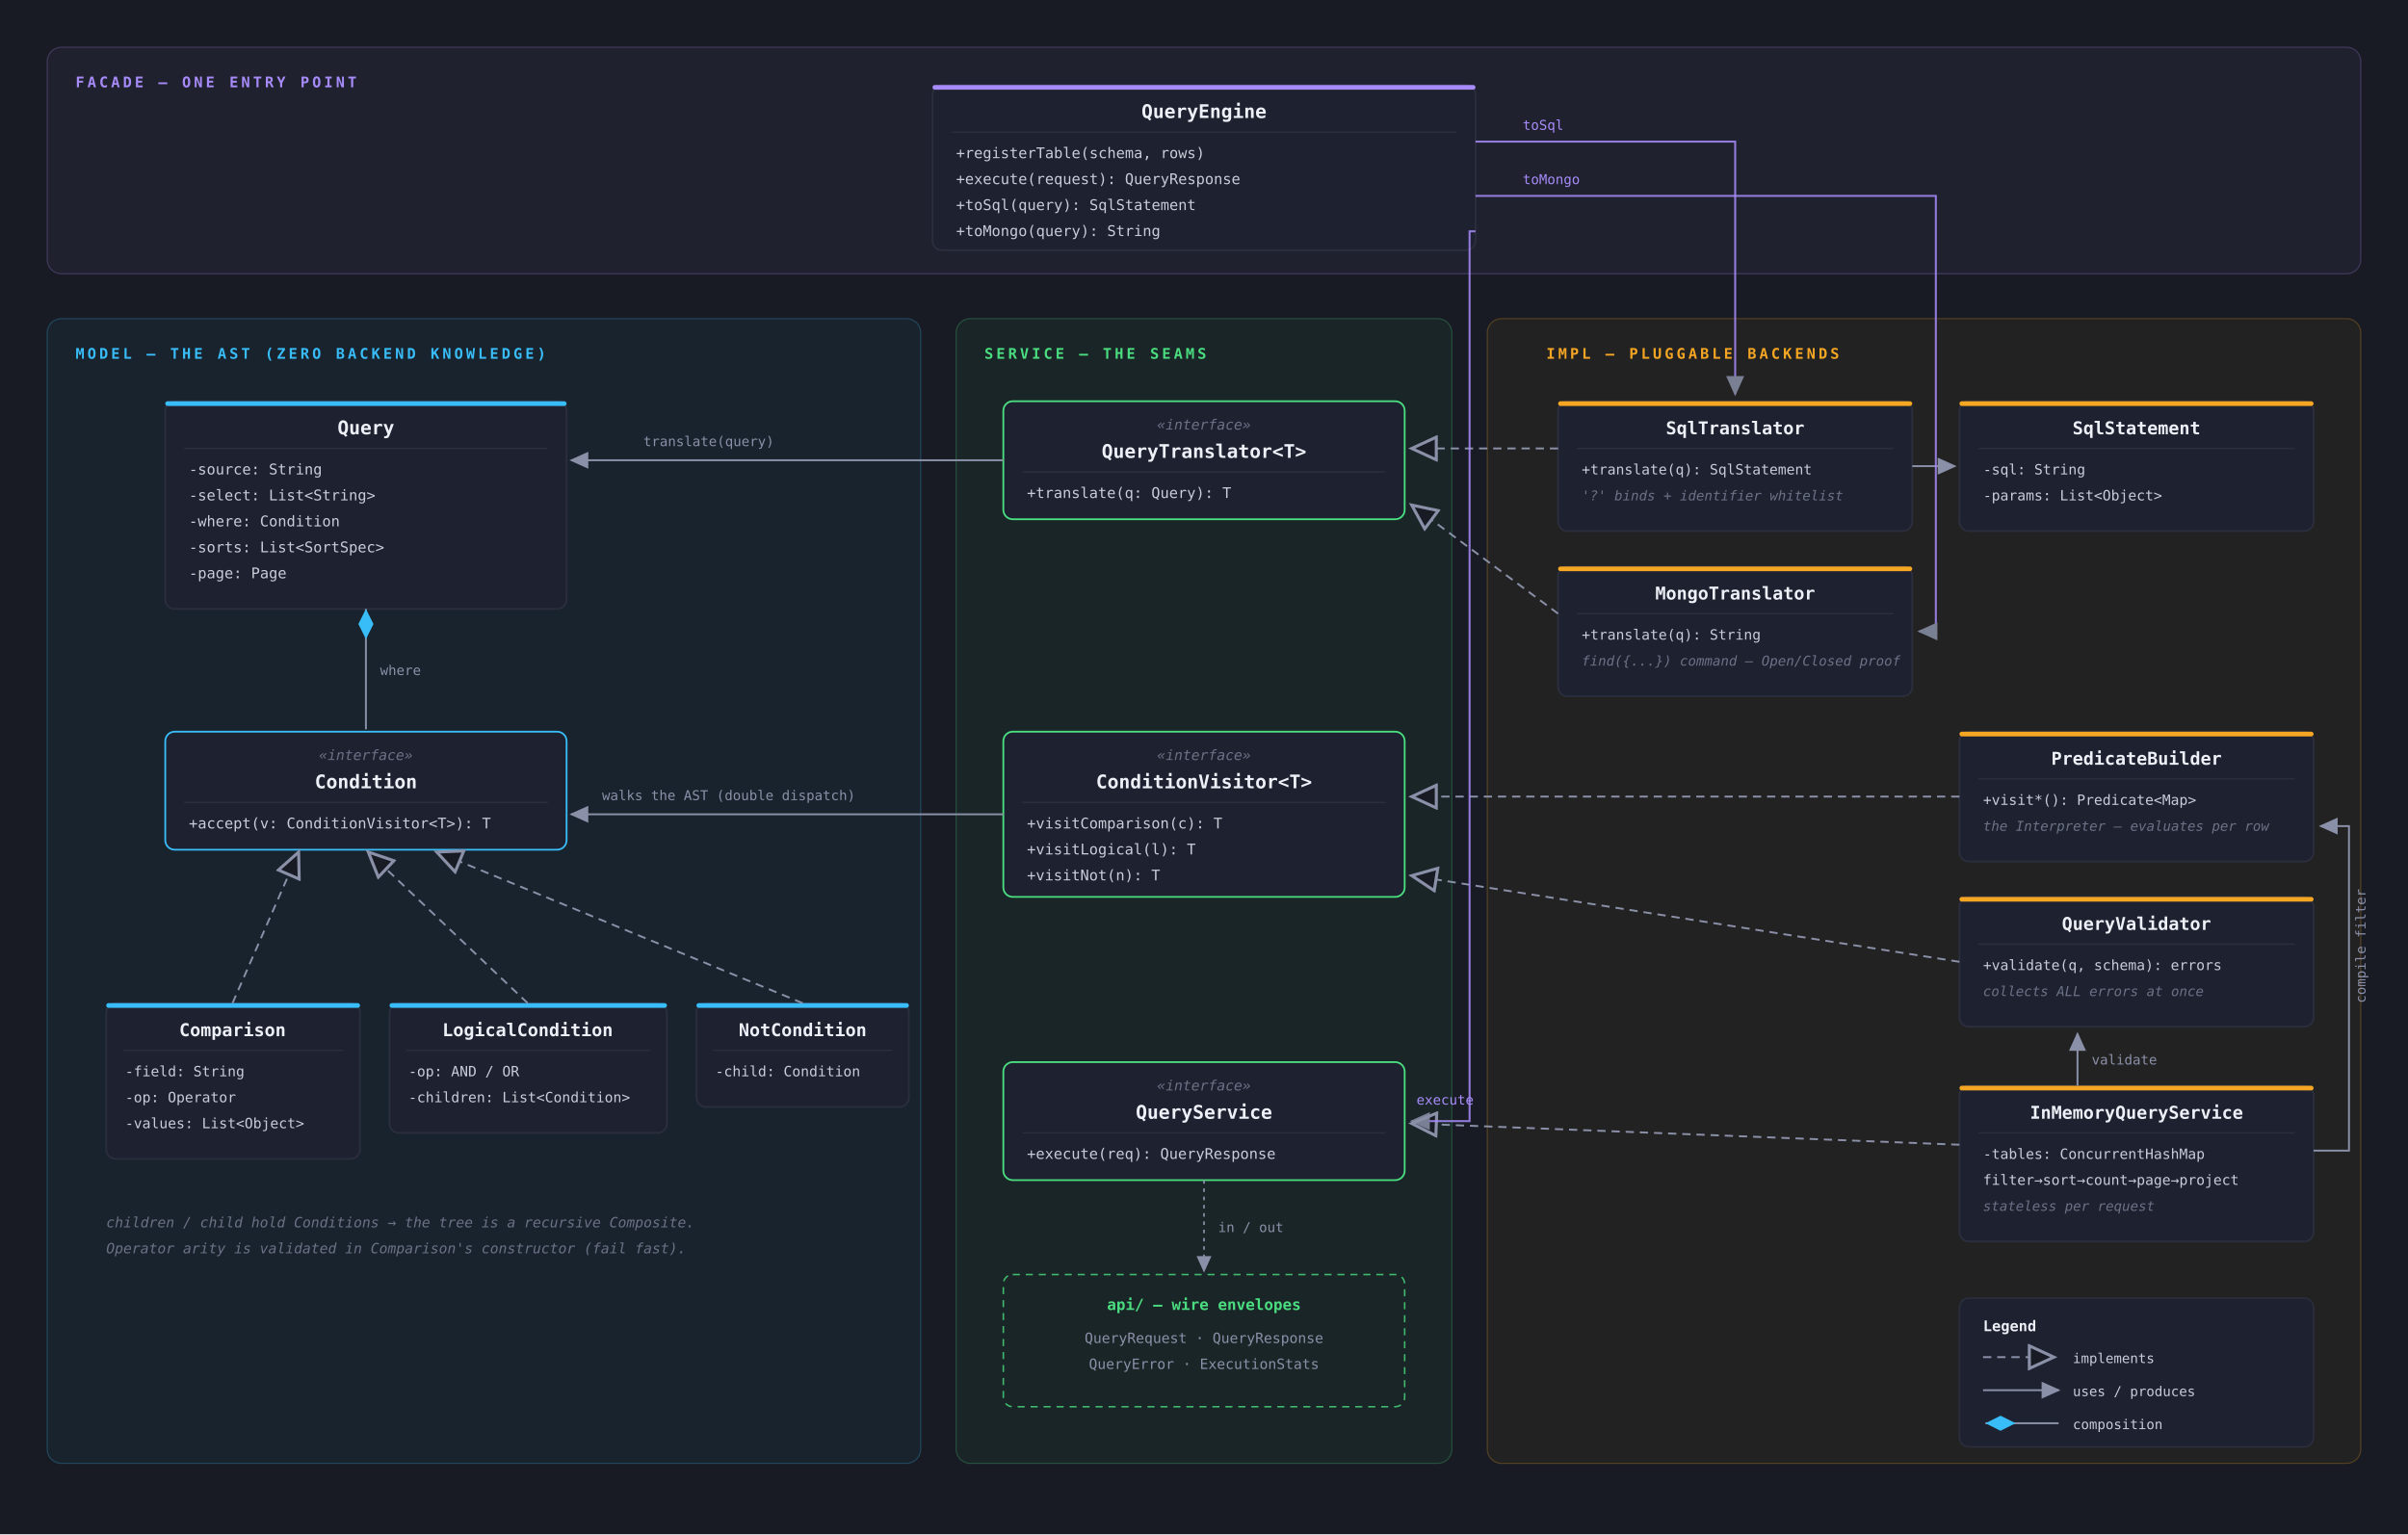
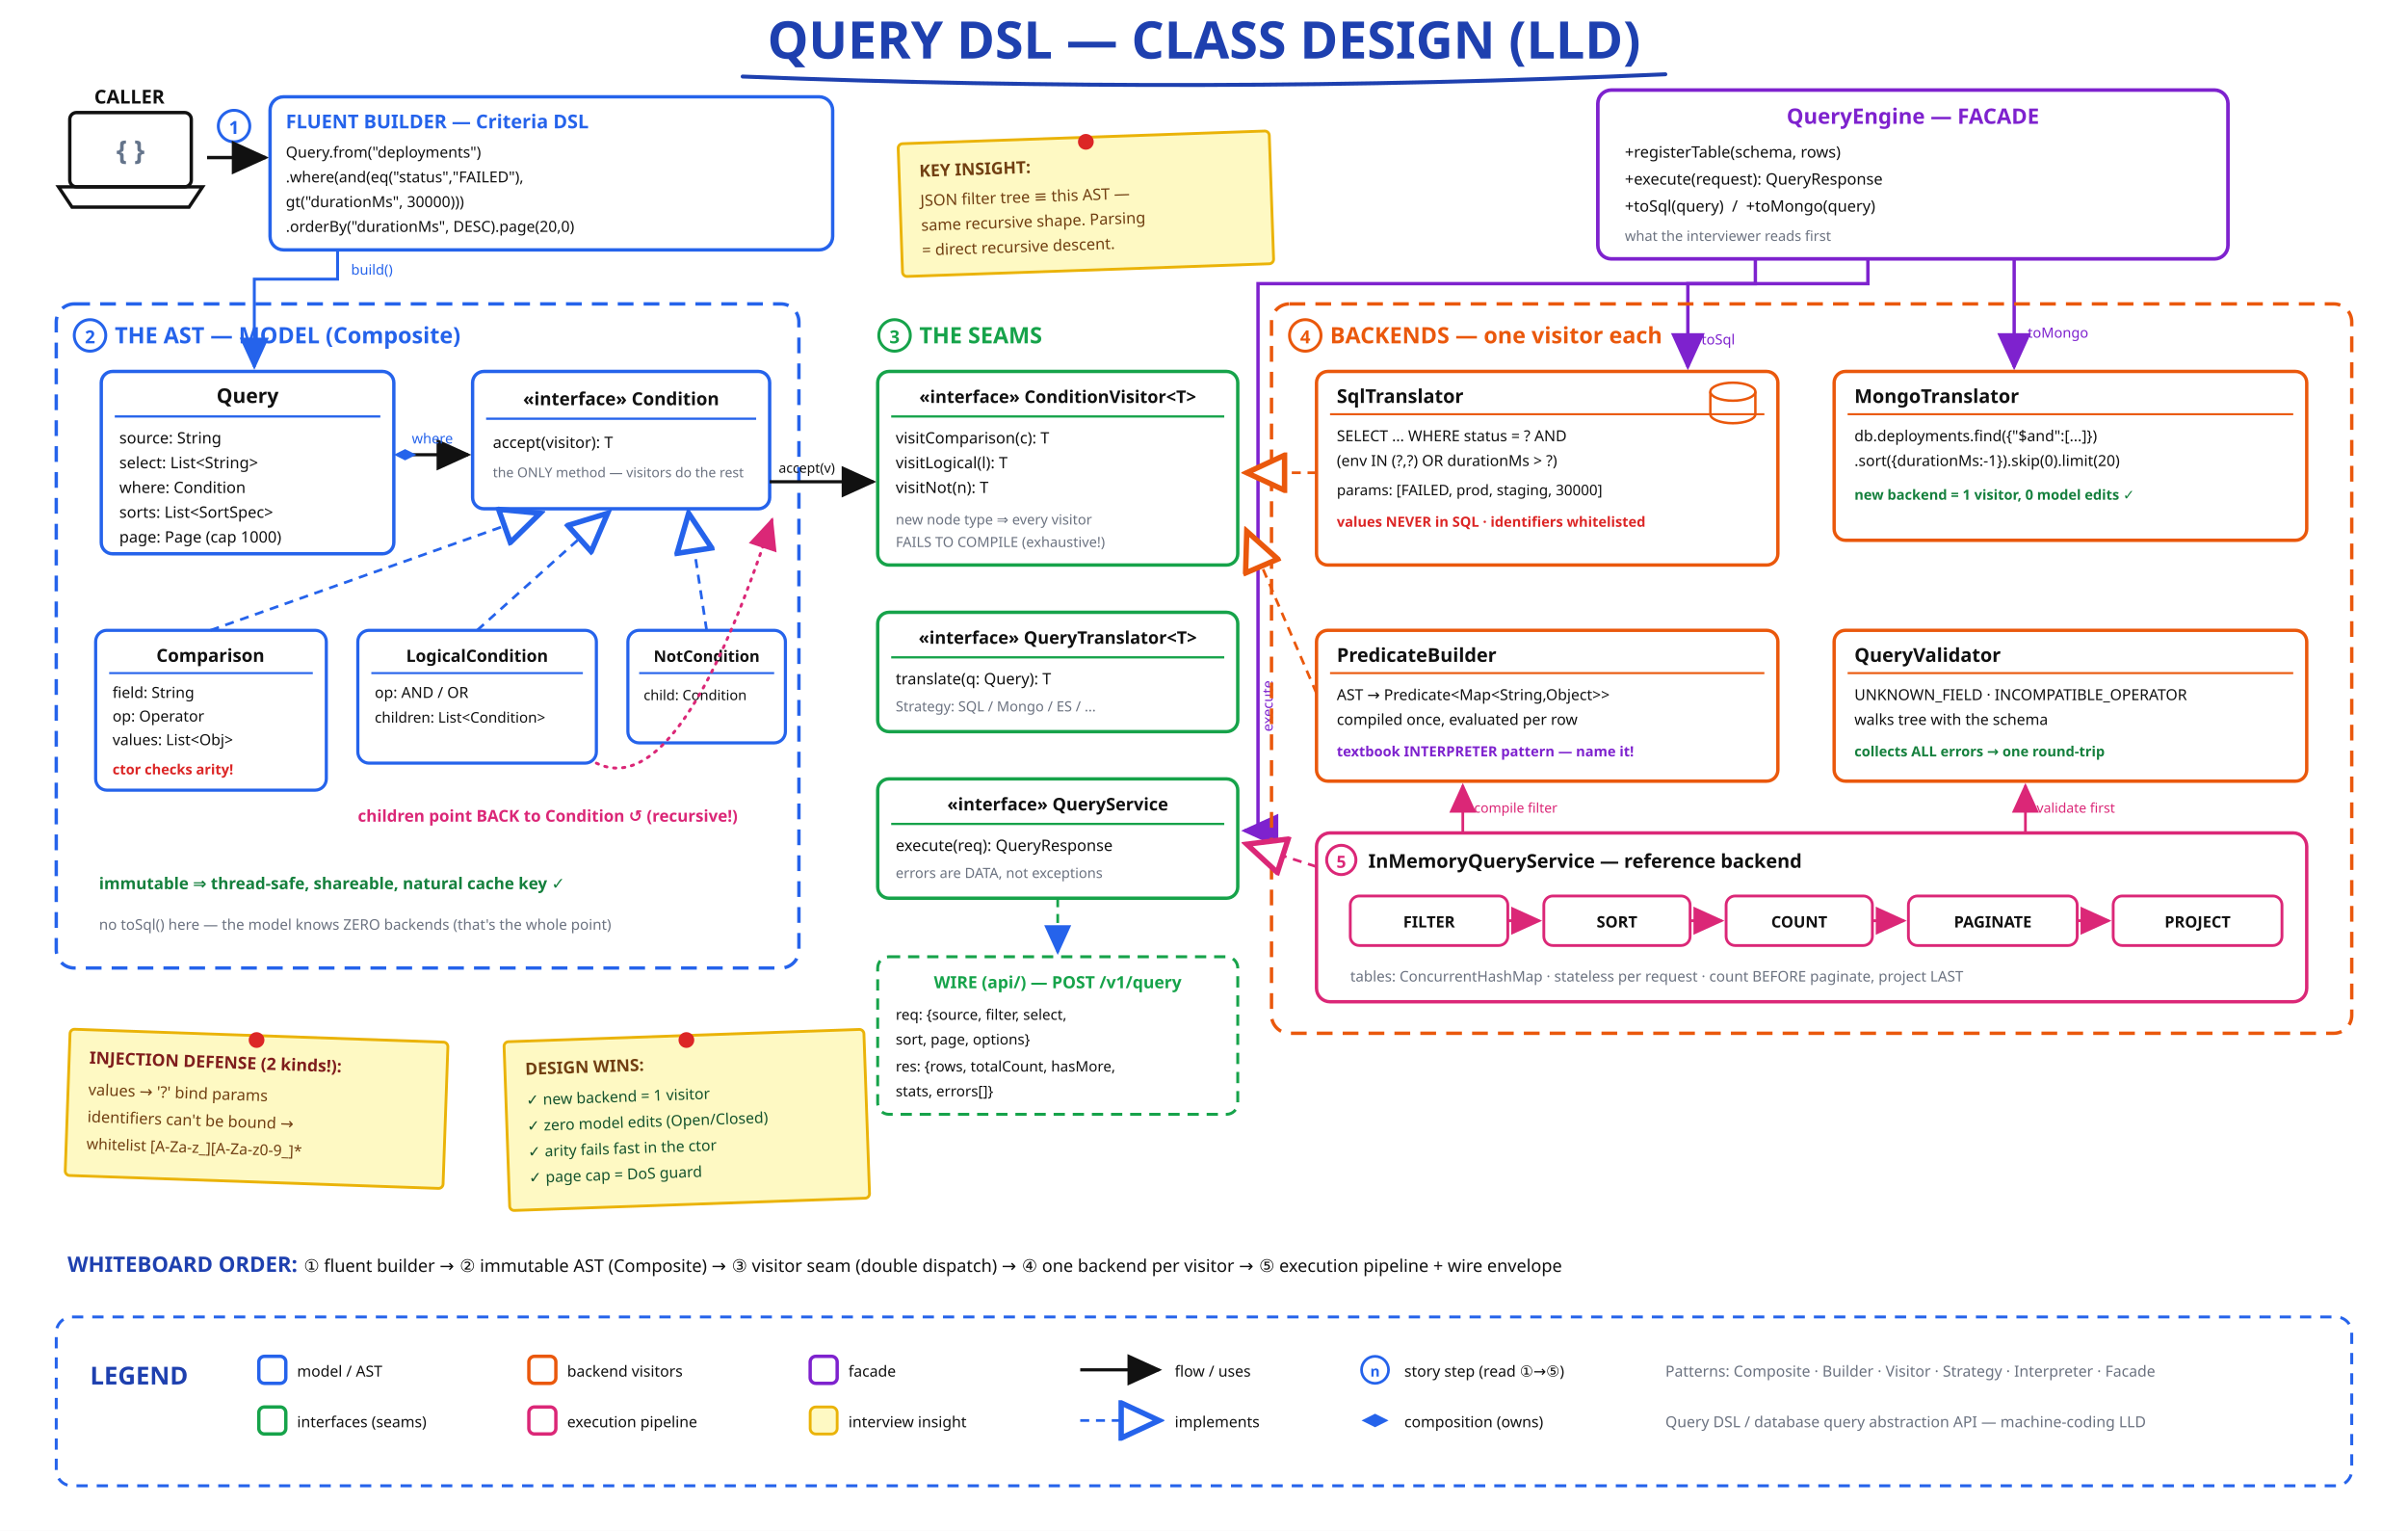
- <svg xmlns="http://www.w3.org/2000/svg" width="2040" height="1300" viewBox="0 0 2040 1300" font-family="Menlo, 'JetBrains Mono', monospace">
+ <svg xmlns="http://www.w3.org/2000/svg" width="2140" height="1360" viewBox="0 0 2140 1360">
  <defs>
-     <marker id="arrow" markerWidth="11" markerHeight="9" refX="9" refY="4.5" orient="auto">
-       <path d="M0,0 L10,4.5 L0,9 z" fill="#8a90a8" />
-     </marker>
-     <marker id="tri" markerWidth="16" markerHeight="14" refX="14" refY="7" orient="auto">
-       <path d="M1,1 L14,7 L1,13 z" fill="#181b23" stroke="#8a90a8" stroke-width="1.6" />
-     </marker>
-     <marker id="diamond" markerWidth="18" markerHeight="10" refX="1" refY="5" orient="auto">
-       <path d="M1,5 L9,1 L17,5 L9,9 z" fill="#38bdf8" />
+     <marker id="ah" markerWidth="12" markerHeight="10" refX="10" refY="5" orient="auto">
+       <path d="M0,0 L11,5 L0,10 z" fill="#111" />
+     </marker>
+     <marker id="ahb" markerWidth="12" markerHeight="10" refX="10" refY="5" orient="auto">
+       <path d="M0,0 L11,5 L0,10 z" fill="#2563eb" />
+     </marker>
+     <marker id="aho" markerWidth="12" markerHeight="10" refX="10" refY="5" orient="auto">
+       <path d="M0,0 L11,5 L0,10 z" fill="#ea580c" />
+     </marker>
+     <marker id="ahp" markerWidth="12" markerHeight="10" refX="10" refY="5" orient="auto">
+       <path d="M0,0 L11,5 L0,10 z" fill="#db2777" />
+     </marker>
+     <marker id="ahv" markerWidth="12" markerHeight="10" refX="10" refY="5" orient="auto">
+       <path d="M0,0 L11,5 L0,10 z" fill="#7e22ce" />
+     </marker>
+     <marker id="trib" markerWidth="17" markerHeight="15" refX="15" refY="7.5" orient="auto">
+       <path d="M1,1 L15,7.5 L1,14 z" fill="#fff" stroke="#2563eb" stroke-width="2" />
+     </marker>
+     <marker id="trio" markerWidth="17" markerHeight="15" refX="15" refY="7.5" orient="auto">
+       <path d="M1,1 L15,7.5 L1,14 z" fill="#fff" stroke="#ea580c" stroke-width="2" />
+     </marker>
+     <marker id="trip" markerWidth="17" markerHeight="15" refX="15" refY="7.5" orient="auto">
+       <path d="M1,1 L15,7.5 L1,14 z" fill="#fff" stroke="#db2777" stroke-width="2" />
    </marker>
  </defs>
-   <rect width="2040" height="1300" fill="#181b23" />
-   <rect x="40" y="40" width="1960" height="192" rx="12" fill="rgba(167,139,250,0.055)" stroke="rgba(167,139,250,0.25)" />
-   <text x="64" y="74" font-size="12.5" fill="#a78bfa" letter-spacing="2.5" font-weight="bold">FACADE — ONE ENTRY POINT</text>
-   <rect x="40" y="270" width="740" height="970" rx="12" fill="rgba(56,189,248,0.05)" stroke="rgba(56,189,248,0.25)" />
-   <text x="64" y="304" font-size="12.5" fill="#38bdf8" letter-spacing="2.5" font-weight="bold">MODEL — THE AST (ZERO BACKEND KNOWLEDGE)</text>
-   <rect x="810" y="270" width="420" height="970" rx="12" fill="rgba(74,222,128,0.05)" stroke="rgba(74,222,128,0.25)" />
-   <text x="834" y="304" font-size="12.5" fill="#4ade80" letter-spacing="2.5" font-weight="bold">SERVICE — THE SEAMS</text>
-   <rect x="1260" y="270" width="740" height="970" rx="12" fill="rgba(245,166,35,0.05)" stroke="rgba(245,166,35,0.25)" />
-   <text x="1310" y="304" font-size="12.5" fill="#f5a623" letter-spacing="2.5" font-weight="bold">IMPL — PLUGGABLE BACKENDS</text>
-   <g>
-     <rect x="790" y="72" width="460" height="140" rx="8" fill="#1e2130" stroke="#2a2e3d" stroke-width="1.5" />
-     <rect x="790" y="72" width="460" height="4" rx="2" fill="#a78bfa" />
-     <text x="1020" y="100" font-size="16" fill="#edf0f7" font-weight="bold" text-anchor="middle">QueryEngine</text>
-     <line x1="806" y1="112" x2="1234" y2="112" stroke="#2a2e3d" stroke-width="1.2" />
-     <text x="810" y="134" font-size="12.5" fill="#c9cdd8">+registerTable(schema, rows)</text>
-     <text x="810" y="156" font-size="12.5" fill="#c9cdd8">+execute(request): QueryResponse</text>
-     <text x="810" y="178" font-size="12.5" fill="#c9cdd8">+toSql(query): SqlStatement</text>
-     <text x="810" y="200" font-size="12.5" fill="#c9cdd8">+toMongo(query): String</text>
-   </g>
-   <g>
-     <rect x="140" y="340" width="340" height="176" rx="8" fill="#1e2130" stroke="#2a2e3d" stroke-width="1.5" />
-     <rect x="140" y="340" width="340" height="4" rx="2" fill="#38bdf8" />
-     <text x="310" y="368" font-size="16" fill="#edf0f7" font-weight="bold" text-anchor="middle">Query</text>
-     <line x1="156" y1="380" x2="464" y2="380" stroke="#2a2e3d" stroke-width="1.2" />
-     <text x="160" y="402" font-size="12.5" fill="#c9cdd8">-source: String</text>
-     <text x="160" y="424" font-size="12.5" fill="#c9cdd8">-select: List&lt;String&gt;</text>
-     <text x="160" y="446" font-size="12.5" fill="#c9cdd8">-where: Condition</text>
-     <text x="160" y="468" font-size="12.5" fill="#c9cdd8">-sorts: List&lt;SortSpec&gt;</text>
-     <text x="160" y="490" font-size="12.5" fill="#c9cdd8">-page: Page</text>
-   </g>
-   <g>
-     <rect x="140" y="620" width="340" height="100" rx="8" fill="#1e2130" stroke="#38bdf8" stroke-width="1.5" />
-     <text x="310" y="644" font-size="12" fill="#6c7186" font-style="italic" text-anchor="middle">«interface»</text>
-     <text x="310" y="668" font-size="16" fill="#edf0f7" font-weight="bold" text-anchor="middle">Condition</text>
-     <line x1="156" y1="680" x2="464" y2="680" stroke="#2a2e3d" stroke-width="1.2" />
-     <text x="160" y="702" font-size="12.5" fill="#c9cdd8">+accept(v: ConditionVisitor&lt;T&gt;): T</text>
-   </g>
-   <path d="M310,516 L310,618" stroke="#8a90a8" stroke-width="1.6" fill="none" marker-start="url(#diamond)" />
-   <text x="322" y="572" font-size="11.5" fill="#8a90a8">where</text>
-   <g>
-     <rect x="90" y="850" width="215" height="132" rx="8" fill="#1e2130" stroke="#2a2e3d" stroke-width="1.5" />
-     <rect x="90" y="850" width="215" height="4" rx="2" fill="#38bdf8" />
-     <text x="197" y="878" font-size="15" fill="#edf0f7" font-weight="bold" text-anchor="middle">Comparison</text>
-     <line x1="104" y1="890" x2="291" y2="890" stroke="#2a2e3d" stroke-width="1.2" />
-     <text x="106" y="912" font-size="12" fill="#c9cdd8">-field: String</text>
-     <text x="106" y="934" font-size="12" fill="#c9cdd8">-op: Operator</text>
-     <text x="106" y="956" font-size="12" fill="#c9cdd8">-values: List&lt;Object&gt;</text>
-   </g>
-   <g>
-     <rect x="330" y="850" width="235" height="110" rx="8" fill="#1e2130" stroke="#2a2e3d" stroke-width="1.5" />
-     <rect x="330" y="850" width="235" height="4" rx="2" fill="#38bdf8" />
-     <text x="447" y="878" font-size="15" fill="#edf0f7" font-weight="bold" text-anchor="middle">LogicalCondition</text>
-     <line x1="344" y1="890" x2="551" y2="890" stroke="#2a2e3d" stroke-width="1.2" />
-     <text x="346" y="912" font-size="12" fill="#c9cdd8">-op: AND / OR</text>
-     <text x="346" y="934" font-size="12" fill="#c9cdd8">-children: List&lt;Condition&gt;</text>
-   </g>
-   <g>
-     <rect x="590" y="850" width="180" height="88" rx="8" fill="#1e2130" stroke="#2a2e3d" stroke-width="1.5" />
-     <rect x="590" y="850" width="180" height="4" rx="2" fill="#38bdf8" />
-     <text x="680" y="878" font-size="15" fill="#edf0f7" font-weight="bold" text-anchor="middle">NotCondition</text>
-     <line x1="604" y1="890" x2="756" y2="890" stroke="#2a2e3d" stroke-width="1.2" />
-     <text x="606" y="912" font-size="12" fill="#c9cdd8">-child: Condition</text>
-   </g>
-   <path d="M197,850 L253,722" stroke="#8a90a8" stroke-width="1.6" stroke-dasharray="7,5" fill="none" marker-end="url(#tri)" />
-   <path d="M447,850 L312,722" stroke="#8a90a8" stroke-width="1.6" stroke-dasharray="7,5" fill="none" marker-end="url(#tri)" />
-   <path d="M680,850 L370,722" stroke="#8a90a8" stroke-width="1.6" stroke-dasharray="7,5" fill="none" marker-end="url(#tri)" />
-   <text x="90" y="1040" font-size="12" fill="#6c7186" font-style="italic">children / child hold Conditions → the tree is a recursive Composite.</text>
-   <text x="90" y="1062" font-size="12" fill="#6c7186" font-style="italic">Operator arity is validated in Comparison's constructor (fail fast).</text>
-   <g>
-     <rect x="850" y="340" width="340" height="100" rx="8" fill="#1e2130" stroke="#4ade80" stroke-width="1.5" />
-     <text x="1020" y="364" font-size="12" fill="#6c7186" font-style="italic" text-anchor="middle">«interface»</text>
-     <text x="1020" y="388" font-size="16" fill="#edf0f7" font-weight="bold" text-anchor="middle">QueryTranslator&lt;T&gt;</text>
-     <line x1="866" y1="400" x2="1174" y2="400" stroke="#2a2e3d" stroke-width="1.2" />
-     <text x="870" y="422" font-size="12.5" fill="#c9cdd8">+translate(q: Query): T</text>
-   </g>
-   <g>
-     <rect x="850" y="620" width="340" height="140" rx="8" fill="#1e2130" stroke="#4ade80" stroke-width="1.5" />
-     <text x="1020" y="644" font-size="12" fill="#6c7186" font-style="italic" text-anchor="middle">«interface»</text>
-     <text x="1020" y="668" font-size="16" fill="#edf0f7" font-weight="bold" text-anchor="middle">ConditionVisitor&lt;T&gt;</text>
-     <line x1="866" y1="680" x2="1174" y2="680" stroke="#2a2e3d" stroke-width="1.2" />
-     <text x="870" y="702" font-size="12.5" fill="#c9cdd8">+visitComparison(c): T</text>
-     <text x="870" y="724" font-size="12.5" fill="#c9cdd8">+visitLogical(l): T</text>
-     <text x="870" y="746" font-size="12.5" fill="#c9cdd8">+visitNot(n): T</text>
-   </g>
-   <g>
-     <rect x="850" y="900" width="340" height="100" rx="8" fill="#1e2130" stroke="#4ade80" stroke-width="1.5" />
-     <text x="1020" y="924" font-size="12" fill="#6c7186" font-style="italic" text-anchor="middle">«interface»</text>
-     <text x="1020" y="948" font-size="16" fill="#edf0f7" font-weight="bold" text-anchor="middle">QueryService</text>
-     <line x1="866" y1="960" x2="1174" y2="960" stroke="#2a2e3d" stroke-width="1.2" />
-     <text x="870" y="982" font-size="12.5" fill="#c9cdd8">+execute(req): QueryResponse</text>
-   </g>
-   <g>
-     <rect x="850" y="1080" width="340" height="112" rx="8" fill="none" stroke="#4ade80" stroke-width="1.3" stroke-dasharray="6,5" opacity="0.8" />
-     <text x="1020" y="1110" font-size="13" fill="#4ade80" text-anchor="middle" font-weight="bold">api/ — wire envelopes</text>
-     <text x="1020" y="1138" font-size="12" fill="#8a90a8" text-anchor="middle">QueryRequest · QueryResponse</text>
-     <text x="1020" y="1160" font-size="12" fill="#8a90a8" text-anchor="middle">QueryError · ExecutionStats</text>
-   </g>
-   <path d="M1020,1000 L1020,1077" stroke="#8a90a8" stroke-width="1.4" stroke-dasharray="3,4" fill="none" marker-end="url(#arrow)" />
-   <text x="1032" y="1044" font-size="11.5" fill="#8a90a8">in / out</text>
-   <path d="M850,390 L484,390" stroke="#8a90a8" stroke-width="1.6" fill="none" marker-end="url(#arrow)" />
-   <text x="545" y="378" font-size="11.5" fill="#8a90a8">translate(query)</text>
-   <path d="M850,690 L484,690" stroke="#8a90a8" stroke-width="1.6" fill="none" marker-end="url(#arrow)" />
-   <text x="510" y="678" font-size="11.5" fill="#8a90a8">walks the AST (double dispatch)</text>
-   <g>
-     <rect x="1320" y="340" width="300" height="110" rx="8" fill="#1e2130" stroke="#2a2e3d" stroke-width="1.5" />
-     <rect x="1320" y="340" width="300" height="4" rx="2" fill="#f5a623" />
-     <text x="1470" y="368" font-size="15" fill="#edf0f7" font-weight="bold" text-anchor="middle">SqlTranslator</text>
-     <line x1="1336" y1="380" x2="1604" y2="380" stroke="#2a2e3d" stroke-width="1.2" />
-     <text x="1340" y="402" font-size="12" fill="#c9cdd8">+translate(q): SqlStatement</text>
-     <text x="1340" y="424" font-size="11.5" fill="#6c7186" font-style="italic">'?' binds + identifier whitelist</text>
-   </g>
-   <g>
-     <rect x="1660" y="340" width="300" height="110" rx="8" fill="#1e2130" stroke="#2a2e3d" stroke-width="1.5" />
-     <rect x="1660" y="340" width="300" height="4" rx="2" fill="#f5a623" />
-     <text x="1810" y="368" font-size="15" fill="#edf0f7" font-weight="bold" text-anchor="middle">SqlStatement</text>
-     <line x1="1676" y1="380" x2="1944" y2="380" stroke="#2a2e3d" stroke-width="1.2" />
-     <text x="1680" y="402" font-size="12" fill="#c9cdd8">-sql: String</text>
-     <text x="1680" y="424" font-size="12" fill="#c9cdd8">-params: List&lt;Object&gt;</text>
-   </g>
-   <path d="M1620,395 L1656,395" stroke="#8a90a8" stroke-width="1.6" fill="none" marker-end="url(#arrow)" />
-   <g>
-     <rect x="1320" y="480" width="300" height="110" rx="8" fill="#1e2130" stroke="#2a2e3d" stroke-width="1.5" />
-     <rect x="1320" y="480" width="300" height="4" rx="2" fill="#f5a623" />
-     <text x="1470" y="508" font-size="15" fill="#edf0f7" font-weight="bold" text-anchor="middle">MongoTranslator</text>
-     <line x1="1336" y1="520" x2="1604" y2="520" stroke="#2a2e3d" stroke-width="1.2" />
-     <text x="1340" y="542" font-size="12" fill="#c9cdd8">+translate(q): String</text>
-     <text x="1340" y="564" font-size="11.5" fill="#6c7186" font-style="italic">find({...}) command — Open/Closed proof</text>
-   </g>
-   <g>
-     <rect x="1660" y="620" width="300" height="110" rx="8" fill="#1e2130" stroke="#2a2e3d" stroke-width="1.5" />
-     <rect x="1660" y="620" width="300" height="4" rx="2" fill="#f5a623" />
-     <text x="1810" y="648" font-size="15" fill="#edf0f7" font-weight="bold" text-anchor="middle">PredicateBuilder</text>
-     <line x1="1676" y1="660" x2="1944" y2="660" stroke="#2a2e3d" stroke-width="1.2" />
-     <text x="1680" y="682" font-size="12" fill="#c9cdd8">+visit*(): Predicate&lt;Map&gt;</text>
-     <text x="1680" y="704" font-size="11.5" fill="#6c7186" font-style="italic">the Interpreter — evaluates per row</text>
-   </g>
-   <g>
-     <rect x="1660" y="760" width="300" height="110" rx="8" fill="#1e2130" stroke="#2a2e3d" stroke-width="1.5" />
-     <rect x="1660" y="760" width="300" height="4" rx="2" fill="#f5a623" />
-     <text x="1810" y="788" font-size="15" fill="#edf0f7" font-weight="bold" text-anchor="middle">QueryValidator</text>
-     <line x1="1676" y1="800" x2="1944" y2="800" stroke="#2a2e3d" stroke-width="1.2" />
-     <text x="1680" y="822" font-size="12" fill="#c9cdd8">+validate(q, schema): errors</text>
-     <text x="1680" y="844" font-size="11.5" fill="#6c7186" font-style="italic">collects ALL errors at once</text>
-   </g>
-   <g>
-     <rect x="1660" y="920" width="300" height="132" rx="8" fill="#1e2130" stroke="#2a2e3d" stroke-width="1.5" />
-     <rect x="1660" y="920" width="300" height="4" rx="2" fill="#f5a623" />
-     <text x="1810" y="948" font-size="15" fill="#edf0f7" font-weight="bold" text-anchor="middle">InMemoryQueryService</text>
-     <line x1="1676" y1="960" x2="1944" y2="960" stroke="#2a2e3d" stroke-width="1.2" />
-     <text x="1680" y="982" font-size="12" fill="#c9cdd8">-tables: ConcurrentHashMap</text>
-     <text x="1680" y="1004" font-size="12" fill="#c9cdd8">filter→sort→count→page→project</text>
-     <text x="1680" y="1026" font-size="11.5" fill="#6c7186" font-style="italic">stateless per request</text>
-   </g>
-   <path d="M1320,380 L1196,380" stroke="#8a90a8" stroke-width="1.6" stroke-dasharray="7,5" fill="none" marker-end="url(#tri)" />
-   <path d="M1320,520 L1196,428" stroke="#8a90a8" stroke-width="1.6" stroke-dasharray="7,5" fill="none" marker-end="url(#tri)" />
-   <path d="M1660,675 L1196,675" stroke="#8a90a8" stroke-width="1.6" stroke-dasharray="7,5" fill="none" marker-end="url(#tri)" />
-   <path d="M1660,815 L1196,742" stroke="#8a90a8" stroke-width="1.6" stroke-dasharray="7,5" fill="none" marker-end="url(#tri)" />
-   <path d="M1660,970 L1196,952" stroke="#8a90a8" stroke-width="1.6" stroke-dasharray="7,5" fill="none" marker-end="url(#tri)" />
-   <path d="M1760,920 L1760,876" stroke="#8a90a8" stroke-width="1.6" fill="none" marker-end="url(#arrow)" />
-   <text x="1772" y="902" font-size="11.5" fill="#8a90a8">validate</text>
-   <path d="M1960,975 L1990,975 L1990,700 L1966,700" stroke="#8a90a8" stroke-width="1.6" fill="none" marker-end="url(#arrow)" />
-   <text x="2004" y="850" font-size="11.5" fill="#8a90a8" transform="rotate(-90 2004 850)">compile filter</text>
-   <path d="M1250,120 L1470,120 L1470,334" stroke="#a78bfa" stroke-width="1.7" fill="none" marker-end="url(#arrow)" opacity="0.85" />
-   <text x="1290" y="110" font-size="11.5" fill="#a78bfa">toSql</text>
-   <path d="M1250,166 L1640,166 L1640,535 L1626,535" stroke="#a78bfa" stroke-width="1.7" fill="none" marker-end="url(#arrow)" opacity="0.85" />
-   <text x="1290" y="156" font-size="11.5" fill="#a78bfa">toMongo</text>
-   <path d="M1250,196 L1245,196 L1245,950 L1196,950" stroke="#a78bfa" stroke-width="1.7" fill="none" marker-end="url(#arrow)" opacity="0.85" />
-   <text x="1200" y="936" font-size="11.5" fill="#a78bfa">execute</text>
-   <g>
-     <rect x="1660" y="1100" width="300" height="126" rx="8" fill="#1e2130" stroke="#2a2e3d" stroke-width="1.3" />
-     <text x="1680" y="1128" font-size="12.5" fill="#edf0f7" font-weight="bold">Legend</text>
-     <path d="M1680,1150 L1740,1150" stroke="#8a90a8" stroke-width="1.6" stroke-dasharray="7,5" fill="none" marker-end="url(#tri)" />
-     <text x="1756" y="1155" font-size="11.5" fill="#c9cdd8">implements</text>
-     <path d="M1680,1178 L1744,1178" stroke="#8a90a8" stroke-width="1.6" fill="none" marker-end="url(#arrow)" />
-     <text x="1756" y="1183" font-size="11.5" fill="#c9cdd8">uses / produces</text>
-     <path d="M1682,1206 L1744,1206" stroke="#8a90a8" stroke-width="1.6" fill="none" marker-start="url(#diamond)" />
-     <text x="1756" y="1211" font-size="11.5" fill="#c9cdd8">composition</text>
+   <rect width="2140" height="1360" fill="#ffffff" />
+   <text x="1070" y="52" font-family="Marker Felt" font-size="46" fill="#1e40af" text-anchor="middle" font-weight="bold">QUERY DSL — CLASS DESIGN (LLD)</text>
+   <path d="M660,68 Q1070,84 1480,66" stroke="#1e40af" stroke-width="3.5" fill="none" stroke-linecap="round" />
+   <text x="115" y="92" font-family="Chalkboard SE" font-size="17" fill="#111" text-anchor="middle" font-weight="bold">CALLER</text>
+   <rect x="62" y="100" width="108" height="66" rx="6" fill="none" stroke="#111" stroke-width="3" />
+   <text x="116" y="142" font-family="Chalkboard SE" font-size="24" fill="#64748b" text-anchor="middle" font-weight="bold">{ }</text>
+   <path d="M52,166 L180,166 L168,184 L64,184 z" fill="none" stroke="#111" stroke-width="3" />
+   <circle cx="208" cy="112" r="14" fill="none" stroke="#2563eb" stroke-width="2.6" />
+   <text x="208" y="119" font-family="Chalkboard SE" font-size="16" fill="#2563eb" text-anchor="middle" font-weight="bold">1</text>
+   <path d="M184,140 L236,140" stroke="#111" stroke-width="3" fill="none" marker-end="url(#ah)" />
+   <rect x="240" y="86" width="500" height="136" rx="12" fill="none" stroke="#2563eb" stroke-width="3" />
+   <text x="254" y="114" font-family="Chalkboard SE" font-size="17" fill="#2563eb" font-weight="bold">FLUENT BUILDER — Criteria DSL</text>
+   <text x="254" y="140" font-family="Chalkboard SE" font-size="13.5" fill="#111">Query.from("deployments")</text>
+   <text x="254" y="162" font-family="Chalkboard SE" font-size="13.5" fill="#111">.where(and(eq("status","FAILED"),</text>
+   <text x="254" y="184" font-family="Chalkboard SE" font-size="13.5" fill="#111">      gt("durationMs", 30000)))</text>
+   <text x="254" y="206" font-family="Chalkboard SE" font-size="13.5" fill="#111">.orderBy("durationMs", DESC).page(20,0)</text>
+   <path d="M300,222 L300,248 L226,248 L226,326" stroke="#2563eb" stroke-width="2.6" fill="none" marker-end="url(#ahb)" />
+   <text x="312" y="244" font-family="Chalkboard SE" font-size="12.5" fill="#2563eb">build()</text>
+   <g transform="rotate(-2 965 180)">
+     <rect x="800" y="122" width="330" height="118" fill="#fef9c3" stroke="#eab308" stroke-width="2.5" rx="4" />
+     <text x="818" y="152" font-family="Chalkboard SE" font-size="15" fill="#713f12" font-weight="bold">KEY INSIGHT:</text>
+     <text x="818" y="178" font-family="Chalkboard SE" font-size="14" fill="#713f12">JSON filter tree ≡ this AST —</text>
+     <text x="818" y="200" font-family="Chalkboard SE" font-size="14" fill="#713f12">same recursive shape. Parsing</text>
+     <text x="818" y="222" font-family="Chalkboard SE" font-size="14" fill="#713f12">= direct recursive descent.</text>
+   </g>
+   <circle cx="965" cy="126" r="7" fill="#dc2626" />
+   <rect x="1420" y="80" width="560" height="150" rx="12" fill="none" stroke="#7e22ce" stroke-width="3.2" />
+   <text x="1700" y="110" font-family="Chalkboard SE" font-size="19" fill="#7e22ce" text-anchor="middle" font-weight="bold">QueryEngine — FACADE</text>
+   <text x="1444" y="140" font-family="Chalkboard SE" font-size="14" fill="#111">+registerTable(schema, rows)</text>
+   <text x="1444" y="164" font-family="Chalkboard SE" font-size="14" fill="#111">+execute(request): QueryResponse</text>
+   <text x="1444" y="188" font-family="Chalkboard SE" font-size="14" fill="#111">+toSql(query)  /  +toMongo(query)</text>
+   <text x="1444" y="214" font-family="Chalkboard SE" font-size="12.5" fill="#6b7280">what the interviewer reads first</text>
+   <path d="M1560,230 L1560,252 L1118,252 L1118,738 L1106,738" stroke="#7e22ce" stroke-width="3" fill="none" marker-end="url(#ahv)" />
+   <text x="1131" y="650" font-family="Chalkboard SE" font-size="12.5" fill="#7e22ce" transform="rotate(-90 1131 650)">execute</text>
+   <path d="M1660,230 L1660,252 L1500,252 L1500,326" stroke="#7e22ce" stroke-width="3" fill="none" marker-end="url(#ahv)" />
+   <text x="1512" y="306" font-family="Chalkboard SE" font-size="12.5" fill="#7e22ce">toSql</text>
+   <path d="M1790,230 L1790,326" stroke="#7e22ce" stroke-width="3" fill="none" marker-end="url(#ahv)" />
+   <text x="1802" y="300" font-family="Chalkboard SE" font-size="12.5" fill="#7e22ce">toMongo</text>
+   <rect x="50" y="270" width="660" height="590" rx="16" fill="none" stroke="#2563eb" stroke-width="3" stroke-dasharray="14,9" />
+   <circle cx="80" cy="298" r="14" fill="none" stroke="#2563eb" stroke-width="2.6" />
+   <text x="80" y="305" font-family="Chalkboard SE" font-size="16" fill="#2563eb" text-anchor="middle" font-weight="bold">2</text>
+   <text x="102" y="305" font-family="Marker Felt" font-size="20" fill="#2563eb" font-weight="bold">THE AST — MODEL (Composite)</text>
+   <rect x="90" y="330" width="260" height="162" rx="10" fill="none" stroke="#2563eb" stroke-width="3" />
+   <text x="220" y="358" font-family="Chalkboard SE" font-size="18" fill="#111" text-anchor="middle" font-weight="bold">Query</text>
+   <path d="M102,370 L338,370" stroke="#2563eb" stroke-width="2" />
+   <text x="106" y="394" font-family="Chalkboard SE" font-size="14" fill="#111">source: String</text>
+   <text x="106" y="416" font-family="Chalkboard SE" font-size="14" fill="#111">select: List&lt;String&gt;</text>
+   <text x="106" y="438" font-family="Chalkboard SE" font-size="14" fill="#111">where: Condition</text>
+   <text x="106" y="460" font-family="Chalkboard SE" font-size="14" fill="#111">sorts: List&lt;SortSpec&gt;</text>
+   <text x="106" y="482" font-family="Chalkboard SE" font-size="14" fill="#111">page: Page (cap 1000)</text>
+   <rect x="420" y="330" width="264" height="122" rx="10" fill="none" stroke="#2563eb" stroke-width="3" />
+   <text x="552" y="360" font-family="Chalkboard SE" font-size="16" fill="#111" text-anchor="middle" font-weight="bold">«interface» Condition</text>
+   <path d="M432,372 L672,372" stroke="#2563eb" stroke-width="2" />
+   <text x="438" y="398" font-family="Chalkboard SE" font-size="14" fill="#111">accept(visitor): T</text>
+   <text x="438" y="424" font-family="Chalkboard SE" font-size="12" fill="#6b7280">the ONLY method — visitors do the rest</text>
+   <path d="M358,404 L416,404" stroke="#111" stroke-width="2.8" fill="none" marker-end="url(#ah)" />
+   <path d="M350,404 L360,399 L370,404 L360,409 z" fill="#2563eb" />
+   <text x="366" y="394" font-family="Chalkboard SE" font-size="12.5" fill="#2563eb">where</text>
+   <rect x="85" y="560" width="205" height="142" rx="10" fill="none" stroke="#2563eb" stroke-width="2.8" />
+   <text x="187" y="588" font-family="Chalkboard SE" font-size="16" fill="#111" text-anchor="middle" font-weight="bold">Comparison</text>
+   <path d="M97,598 L278,598" stroke="#2563eb" stroke-width="1.8" />
+   <text x="100" y="620" font-family="Chalkboard SE" font-size="13.5" fill="#111">field: String</text>
+   <text x="100" y="641" font-family="Chalkboard SE" font-size="13.5" fill="#111">op: Operator</text>
+   <text x="100" y="662" font-family="Chalkboard SE" font-size="13.5" fill="#111">values: List&lt;Obj&gt;</text>
+   <text x="100" y="688" font-family="Chalkboard SE" font-size="12.5" fill="#dc2626" font-weight="bold">ctor checks arity!</text>
+   <rect x="318" y="560" width="212" height="118" rx="10" fill="none" stroke="#2563eb" stroke-width="2.8" />
+   <text x="424" y="588" font-family="Chalkboard SE" font-size="15" fill="#111" text-anchor="middle" font-weight="bold">LogicalCondition</text>
+   <path d="M330,598 L518,598" stroke="#2563eb" stroke-width="1.8" />
+   <text x="333" y="620" font-family="Chalkboard SE" font-size="13.5" fill="#111">op: AND / OR</text>
+   <text x="333" y="642" font-family="Chalkboard SE" font-size="13" fill="#111">children: List&lt;Condition&gt;</text>
+   <rect x="558" y="560" width="140" height="100" rx="10" fill="none" stroke="#2563eb" stroke-width="2.8" />
+   <text x="628" y="588" font-family="Chalkboard SE" font-size="14" fill="#111" text-anchor="middle" font-weight="bold">NotCondition</text>
+   <path d="M568,598 L688,598" stroke="#2563eb" stroke-width="1.8" />
+   <text x="572" y="622" font-family="Chalkboard SE" font-size="12.5" fill="#111">child: Condition</text>
+   <path d="M187,560 L480,456" stroke="#2563eb" stroke-width="2.4" stroke-dasharray="8,6" fill="none" marker-end="url(#trib)" />
+   <path d="M424,560 L540,456" stroke="#2563eb" stroke-width="2.4" stroke-dasharray="8,6" fill="none" marker-end="url(#trib)" />
+   <path d="M628,560 L612,456" stroke="#2563eb" stroke-width="2.4" stroke-dasharray="8,6" fill="none" marker-end="url(#trib)" />
+   <text x="318" y="730" font-family="Chalkboard SE" font-size="14.5" fill="#db2777" font-weight="bold">children point BACK to Condition ↺ (recursive!)</text>
+   <path d="M530,678 C600,712 660,540 686,462" stroke="#db2777" stroke-width="2.6" fill="none" marker-end="url(#ahp)" stroke-dasharray="2,6" stroke-linecap="round" />
+   <text x="88" y="790" font-family="Chalkboard SE" font-size="14.5" fill="#15803d" font-weight="bold">immutable ⇒ thread-safe, shareable, natural cache key ✓</text>
+   <text x="88" y="826" font-family="Chalkboard SE" font-size="13" fill="#6b7280">no toSql() here — the model knows ZERO backends (that's the whole point)</text>
+   <circle cx="795" cy="298" r="14" fill="none" stroke="#16a34a" stroke-width="2.6" />
+   <text x="795" y="305" font-family="Chalkboard SE" font-size="16" fill="#16a34a" text-anchor="middle" font-weight="bold">3</text>
+   <text x="817" y="305" font-family="Marker Felt" font-size="20" fill="#16a34a" font-weight="bold">THE SEAMS</text>
+   <rect x="780" y="330" width="320" height="172" rx="10" fill="none" stroke="#16a34a" stroke-width="3" />
+   <text x="940" y="358" font-family="Chalkboard SE" font-size="15.5" fill="#111" text-anchor="middle" font-weight="bold">«interface» ConditionVisitor&lt;T&gt;</text>
+   <path d="M792,370 L1088,370" stroke="#16a34a" stroke-width="2" />
+   <text x="796" y="394" font-family="Chalkboard SE" font-size="14" fill="#111">visitComparison(c): T</text>
+   <text x="796" y="416" font-family="Chalkboard SE" font-size="14" fill="#111">visitLogical(l): T</text>
+   <text x="796" y="438" font-family="Chalkboard SE" font-size="14" fill="#111">visitNot(n): T</text>
+   <text x="796" y="466" font-family="Chalkboard SE" font-size="12.5" fill="#6b7280">new node type ⇒ every visitor</text>
+   <text x="796" y="486" font-family="Chalkboard SE" font-size="12.5" fill="#6b7280">FAILS TO COMPILE (exhaustive!)</text>
+   <path d="M684,428 L776,428" stroke="#111" stroke-width="2.8" fill="none" marker-end="url(#ah)" />
+   <text x="692" y="420" font-family="Chalkboard SE" font-size="12" fill="#111">accept(v)</text>
+   <rect x="780" y="544" width="320" height="106" rx="10" fill="none" stroke="#16a34a" stroke-width="3" />
+   <text x="940" y="572" font-family="Chalkboard SE" font-size="15.5" fill="#111" text-anchor="middle" font-weight="bold">«interface» QueryTranslator&lt;T&gt;</text>
+   <path d="M792,584 L1088,584" stroke="#16a34a" stroke-width="2" />
+   <text x="796" y="608" font-family="Chalkboard SE" font-size="14" fill="#111">translate(q: Query): T</text>
+   <text x="796" y="632" font-family="Chalkboard SE" font-size="12.5" fill="#6b7280">Strategy: SQL / Mongo / ES / ...</text>
+   <rect x="780" y="692" width="320" height="106" rx="10" fill="none" stroke="#16a34a" stroke-width="3" />
+   <text x="940" y="720" font-family="Chalkboard SE" font-size="15.5" fill="#111" text-anchor="middle" font-weight="bold">«interface» QueryService</text>
+   <path d="M792,732 L1088,732" stroke="#16a34a" stroke-width="2" />
+   <text x="796" y="756" font-family="Chalkboard SE" font-size="14" fill="#111">execute(req): QueryResponse</text>
+   <text x="796" y="780" font-family="Chalkboard SE" font-size="12.5" fill="#6b7280">errors are DATA, not exceptions</text>
+   <path d="M940,798 L940,846" stroke="#16a34a" stroke-width="2.4" stroke-dasharray="8,6" fill="none" marker-end="url(#ahb)" />
+   <rect x="780" y="850" width="320" height="140" rx="10" fill="none" stroke="#16a34a" stroke-width="2.6" stroke-dasharray="10,7" />
+   <text x="940" y="878" font-family="Chalkboard SE" font-size="15" fill="#16a34a" text-anchor="middle" font-weight="bold">WIRE (api/) — POST /v1/query</text>
+   <text x="796" y="906" font-family="Chalkboard SE" font-size="13" fill="#111">req: {source, filter, select,</text>
+   <text x="796" y="928" font-family="Chalkboard SE" font-size="13" fill="#111">     sort, page, options}</text>
+   <text x="796" y="952" font-family="Chalkboard SE" font-size="13" fill="#111">res: {rows, totalCount, hasMore,</text>
+   <text x="796" y="974" font-family="Chalkboard SE" font-size="13" fill="#111">     stats, errors[]}</text>
+   <rect x="1130" y="270" width="960" height="648" rx="16" fill="none" stroke="#ea580c" stroke-width="3" stroke-dasharray="14,9" />
+   <circle cx="1160" cy="298" r="14" fill="none" stroke="#ea580c" stroke-width="2.6" />
+   <text x="1160" y="305" font-family="Chalkboard SE" font-size="16" fill="#ea580c" text-anchor="middle" font-weight="bold">4</text>
+   <text x="1182" y="305" font-family="Marker Felt" font-size="20" fill="#ea580c" font-weight="bold">BACKENDS — one visitor each</text>
+   <rect x="1170" y="330" width="410" height="172" rx="10" fill="none" stroke="#ea580c" stroke-width="3" />
+   <text x="1188" y="358" font-family="Chalkboard SE" font-size="17" fill="#111" font-weight="bold">SqlTranslator</text>
+   <ellipse cx="1540" cy="348" rx="20" ry="8" fill="none" stroke="#ea580c" stroke-width="2.2" />
+   <path d="M1520,348 L1520,368 M1560,348 L1560,368 M1520,368 A20,8 0 0 0 1560,368" stroke="#ea580c" stroke-width="2.2" fill="none" />
+   <path d="M1182,368 L1568,368" stroke="#ea580c" stroke-width="1.8" />
+   <text x="1188" y="392" font-family="Chalkboard SE" font-size="13.5" fill="#111">SELECT ... WHERE status = ? AND</text>
+   <text x="1188" y="414" font-family="Chalkboard SE" font-size="13.5" fill="#111">(env IN (?,?) OR durationMs &gt; ?)</text>
+   <text x="1188" y="440" font-family="Chalkboard SE" font-size="13" fill="#111">params: [FAILED, prod, staging, 30000]</text>
+   <text x="1188" y="468" font-family="Chalkboard SE" font-size="12.5" fill="#dc2626" font-weight="bold">values NEVER in SQL · identifiers whitelisted</text>
+   <rect x="1630" y="330" width="420" height="150" rx="10" fill="none" stroke="#ea580c" stroke-width="3" />
+   <text x="1648" y="358" font-family="Chalkboard SE" font-size="17" fill="#111" font-weight="bold">MongoTranslator</text>
+   <path d="M1642,368 L2038,368" stroke="#ea580c" stroke-width="1.8" />
+   <text x="1648" y="392" font-family="Chalkboard SE" font-size="13.5" fill="#111">db.deployments.find({"$and":[...]})</text>
+   <text x="1648" y="414" font-family="Chalkboard SE" font-size="13.5" fill="#111">.sort({durationMs:-1}).skip(0).limit(20)</text>
+   <text x="1648" y="444" font-family="Chalkboard SE" font-size="12.5" fill="#15803d" font-weight="bold">new backend = 1 visitor, 0 model edits ✓</text>
+   <rect x="1170" y="560" width="410" height="134" rx="10" fill="none" stroke="#ea580c" stroke-width="3" />
+   <text x="1188" y="588" font-family="Chalkboard SE" font-size="17" fill="#111" font-weight="bold">PredicateBuilder</text>
+   <path d="M1182,598 L1568,598" stroke="#ea580c" stroke-width="1.8" />
+   <text x="1188" y="622" font-family="Chalkboard SE" font-size="13.5" fill="#111">AST → Predicate&lt;Map&lt;String,Object&gt;&gt;</text>
+   <text x="1188" y="644" font-family="Chalkboard SE" font-size="13.5" fill="#111">compiled once, evaluated per row</text>
+   <text x="1188" y="672" font-family="Chalkboard SE" font-size="12.5" fill="#7e22ce" font-weight="bold">textbook INTERPRETER pattern — name it!</text>
+   <rect x="1630" y="560" width="420" height="134" rx="10" fill="none" stroke="#ea580c" stroke-width="3" />
+   <text x="1648" y="588" font-family="Chalkboard SE" font-size="17" fill="#111" font-weight="bold">QueryValidator</text>
+   <path d="M1642,598 L2038,598" stroke="#ea580c" stroke-width="1.8" />
+   <text x="1648" y="622" font-family="Chalkboard SE" font-size="13.5" fill="#111">UNKNOWN_FIELD · INCOMPATIBLE_OPERATOR</text>
+   <text x="1648" y="644" font-family="Chalkboard SE" font-size="13.5" fill="#111">walks tree with the schema</text>
+   <text x="1648" y="672" font-family="Chalkboard SE" font-size="12.5" fill="#15803d" font-weight="bold">collects ALL errors → one round-trip</text>
+   <path d="M1170,420 L1108,420" stroke="#ea580c" stroke-width="2.4" stroke-dasharray="8,6" fill="none" marker-end="url(#trio)" />
+   <path d="M1170,616 L1108,472" stroke="#ea580c" stroke-width="2.4" stroke-dasharray="8,6" fill="none" marker-end="url(#trio)" />
+   <circle cx="1192" cy="764" r="13" fill="none" stroke="#db2777" stroke-width="2.6" />
+   <text x="1192" y="771" font-family="Chalkboard SE" font-size="15" fill="#db2777" text-anchor="middle" font-weight="bold">5</text>
+   <rect x="1170" y="740" width="880" height="150" rx="12" fill="none" stroke="#db2777" stroke-width="3" />
+   <text x="1216" y="771" font-family="Chalkboard SE" font-size="17" fill="#111" font-weight="bold">InMemoryQueryService — reference backend</text>
+   <g font-family="Chalkboard SE" font-size="14" fill="#111" text-anchor="middle" font-weight="bold">
+     <rect x="1200" y="796" width="140" height="44" rx="8" fill="none" stroke="#db2777" stroke-width="2.5" />
+     <text x="1270" y="824">FILTER</text>
+     <rect x="1372" y="796" width="130" height="44" rx="8" fill="none" stroke="#db2777" stroke-width="2.5" />
+     <text x="1437" y="824">SORT</text>
+     <rect x="1534" y="796" width="130" height="44" rx="8" fill="none" stroke="#db2777" stroke-width="2.5" />
+     <text x="1599" y="824">COUNT</text>
+     <rect x="1696" y="796" width="150" height="44" rx="8" fill="none" stroke="#db2777" stroke-width="2.5" />
+     <text x="1771" y="824">PAGINATE</text>
+     <rect x="1878" y="796" width="150" height="44" rx="8" fill="none" stroke="#db2777" stroke-width="2.5" />
+     <text x="1953" y="824">PROJECT</text>
+   </g>
+   <path d="M1340,818 L1368,818" stroke="#db2777" stroke-width="2.5" fill="none" marker-end="url(#ahp)" />
+   <path d="M1502,818 L1530,818" stroke="#db2777" stroke-width="2.5" fill="none" marker-end="url(#ahp)" />
+   <path d="M1664,818 L1692,818" stroke="#db2777" stroke-width="2.5" fill="none" marker-end="url(#ahp)" />
+   <path d="M1846,818 L1874,818" stroke="#db2777" stroke-width="2.5" fill="none" marker-end="url(#ahp)" />
+   <text x="1200" y="872" font-family="Chalkboard SE" font-size="13" fill="#6b7280">tables: ConcurrentHashMap · stateless per request · count BEFORE paginate, project LAST</text>
+   <path d="M1170,770 L1108,750" stroke="#db2777" stroke-width="2.4" stroke-dasharray="8,6" fill="none" marker-end="url(#trip)" />
+   <path d="M1300,740 L1300,698" stroke="#db2777" stroke-width="2.4" fill="none" marker-end="url(#ahp)" />
+   <text x="1310" y="722" font-family="Chalkboard SE" font-size="12" fill="#db2777">compile filter</text>
+   <path d="M1800,740 L1800,698" stroke="#db2777" stroke-width="2.4" fill="none" marker-end="url(#ahp)" />
+   <text x="1810" y="722" font-family="Chalkboard SE" font-size="12" fill="#db2777">validate first</text>
+   <g transform="rotate(2 225 985)">
+     <rect x="60" y="920" width="336" height="130" fill="#fef9c3" stroke="#eab308" stroke-width="2.5" rx="4" />
+     <text x="78" y="950" font-family="Chalkboard SE" font-size="15" fill="#7f1d1d" font-weight="bold">INJECTION DEFENSE (2 kinds!):</text>
+     <text x="78" y="978" font-family="Chalkboard SE" font-size="14" fill="#713f12">values → '?' bind params</text>
+     <text x="78" y="1002" font-family="Chalkboard SE" font-size="14" fill="#713f12">identifiers can't be bound →</text>
+     <text x="78" y="1026" font-family="Chalkboard SE" font-size="13.5" fill="#713f12">whitelist [A-Za-z_][A-Za-z0-9_]*</text>
+   </g>
+   <circle cx="228" cy="924" r="7" fill="#dc2626" />
+   <g transform="rotate(-2 610 985)">
+     <rect x="450" y="920" width="320" height="150" fill="#fef9c3" stroke="#eab308" stroke-width="2.5" rx="4" />
+     <text x="468" y="950" font-family="Chalkboard SE" font-size="15" fill="#713f12" font-weight="bold">DESIGN WINS:</text>
+     <text x="468" y="977" font-family="Chalkboard SE" font-size="13.5" fill="#14532d">✓ new backend = 1 visitor</text>
+     <text x="468" y="1000" font-family="Chalkboard SE" font-size="13.5" fill="#14532d">✓ zero model edits (Open/Closed)</text>
+     <text x="468" y="1023" font-family="Chalkboard SE" font-size="13.5" fill="#14532d">✓ arity fails fast in the ctor</text>
+     <text x="468" y="1046" font-family="Chalkboard SE" font-size="13.5" fill="#14532d">✓ page cap = DoS guard</text>
+   </g>
+   <circle cx="610" cy="924" r="7" fill="#dc2626" />
+   <text x="60" y="1130" font-family="Marker Felt" font-size="19" fill="#1e40af" font-weight="bold">WHITEBOARD ORDER:</text>
+   <text x="270" y="1130" font-family="Chalkboard SE" font-size="15.5" fill="#111">① fluent builder → ② immutable AST (Composite) → ③ visitor seam (double dispatch) → ④ one backend per visitor → ⑤ execution pipeline + wire envelope</text>
+   <rect x="50" y="1170" width="2040" height="150" rx="14" fill="none" stroke="#2563eb" stroke-width="2.6" stroke-dasharray="10,8" />
+   <text x="80" y="1230" font-family="Marker Felt" font-size="22" fill="#1e40af" font-weight="bold">LEGEND</text>
+   <g font-family="Chalkboard SE" font-size="13.5" fill="#111">
+     <rect x="230" y="1205" width="24" height="24" rx="5" fill="none" stroke="#2563eb" stroke-width="3" />
+     <text x="264" y="1223">model / AST</text>
+     <rect x="230" y="1250" width="24" height="24" rx="5" fill="none" stroke="#16a34a" stroke-width="3" />
+     <text x="264" y="1268">interfaces (seams)</text>
+     <rect x="470" y="1205" width="24" height="24" rx="5" fill="none" stroke="#ea580c" stroke-width="3" />
+     <text x="504" y="1223">backend visitors</text>
+     <rect x="470" y="1250" width="24" height="24" rx="5" fill="none" stroke="#db2777" stroke-width="3" />
+     <text x="504" y="1268">execution pipeline</text>
+     <rect x="720" y="1205" width="24" height="24" rx="5" fill="none" stroke="#7e22ce" stroke-width="3" />
+     <text x="754" y="1223">facade</text>
+     <rect x="720" y="1250" width="24" height="24" rx="5" fill="#fef9c3" stroke="#eab308" stroke-width="2.5" />
+     <text x="754" y="1268">interview insight</text>
+     <path d="M960,1217 L1030,1217" stroke="#111" stroke-width="2.8" fill="none" marker-end="url(#ah)" />
+     <text x="1044" y="1223">flow / uses</text>
+     <path d="M960,1262 L1030,1262" stroke="#2563eb" stroke-width="2.4" stroke-dasharray="8,6" fill="none" marker-end="url(#trib)" />
+     <text x="1044" y="1268">implements</text>
+     <path d="M1210,1262 L1222,1256 L1234,1262 L1222,1268 z" fill="#2563eb" />
+     <text x="1248" y="1268">composition (owns)</text>
+     <circle cx="1222" cy="1217" r="12" fill="none" stroke="#2563eb" stroke-width="2.4" />
+     <text x="1222" y="1223" text-anchor="middle" fill="#2563eb" font-weight="bold" font-size="13">n</text>
+     <text x="1248" y="1223">story step (read ①→⑤)</text>
+     <text x="1480" y="1223" fill="#6b7280">Patterns: Composite · Builder · Visitor · Strategy · Interpreter · Facade</text>
+     <text x="1480" y="1268" fill="#6b7280">Query DSL / database query abstraction API — machine-coding LLD</text>
  </g>
</svg>
